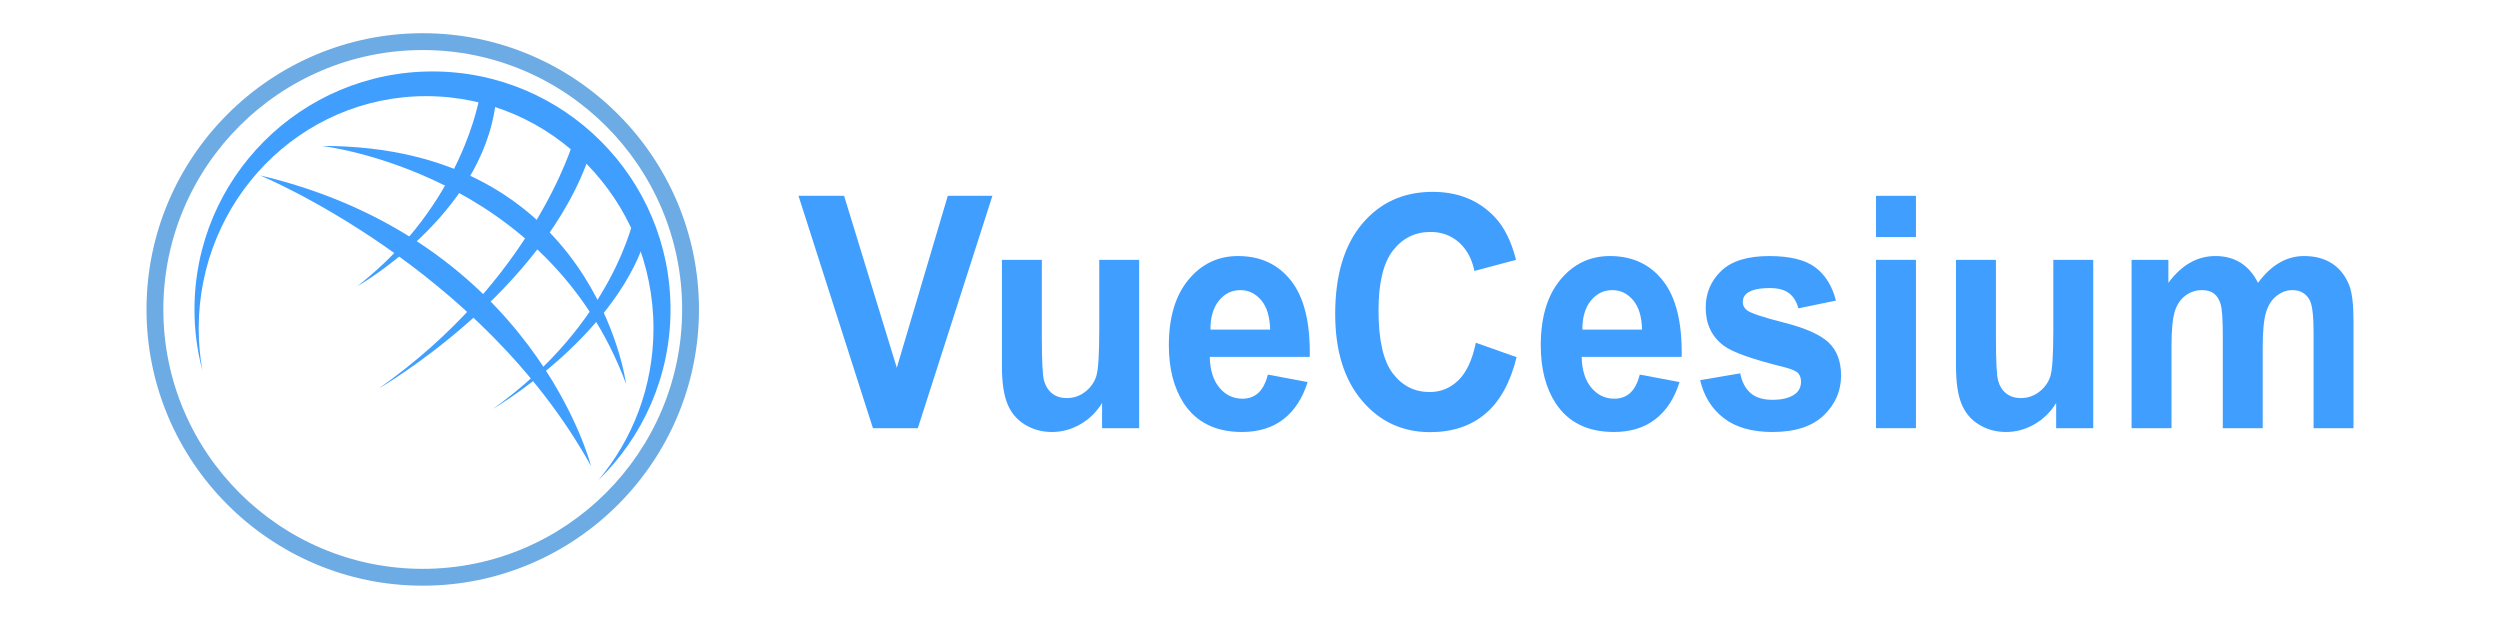
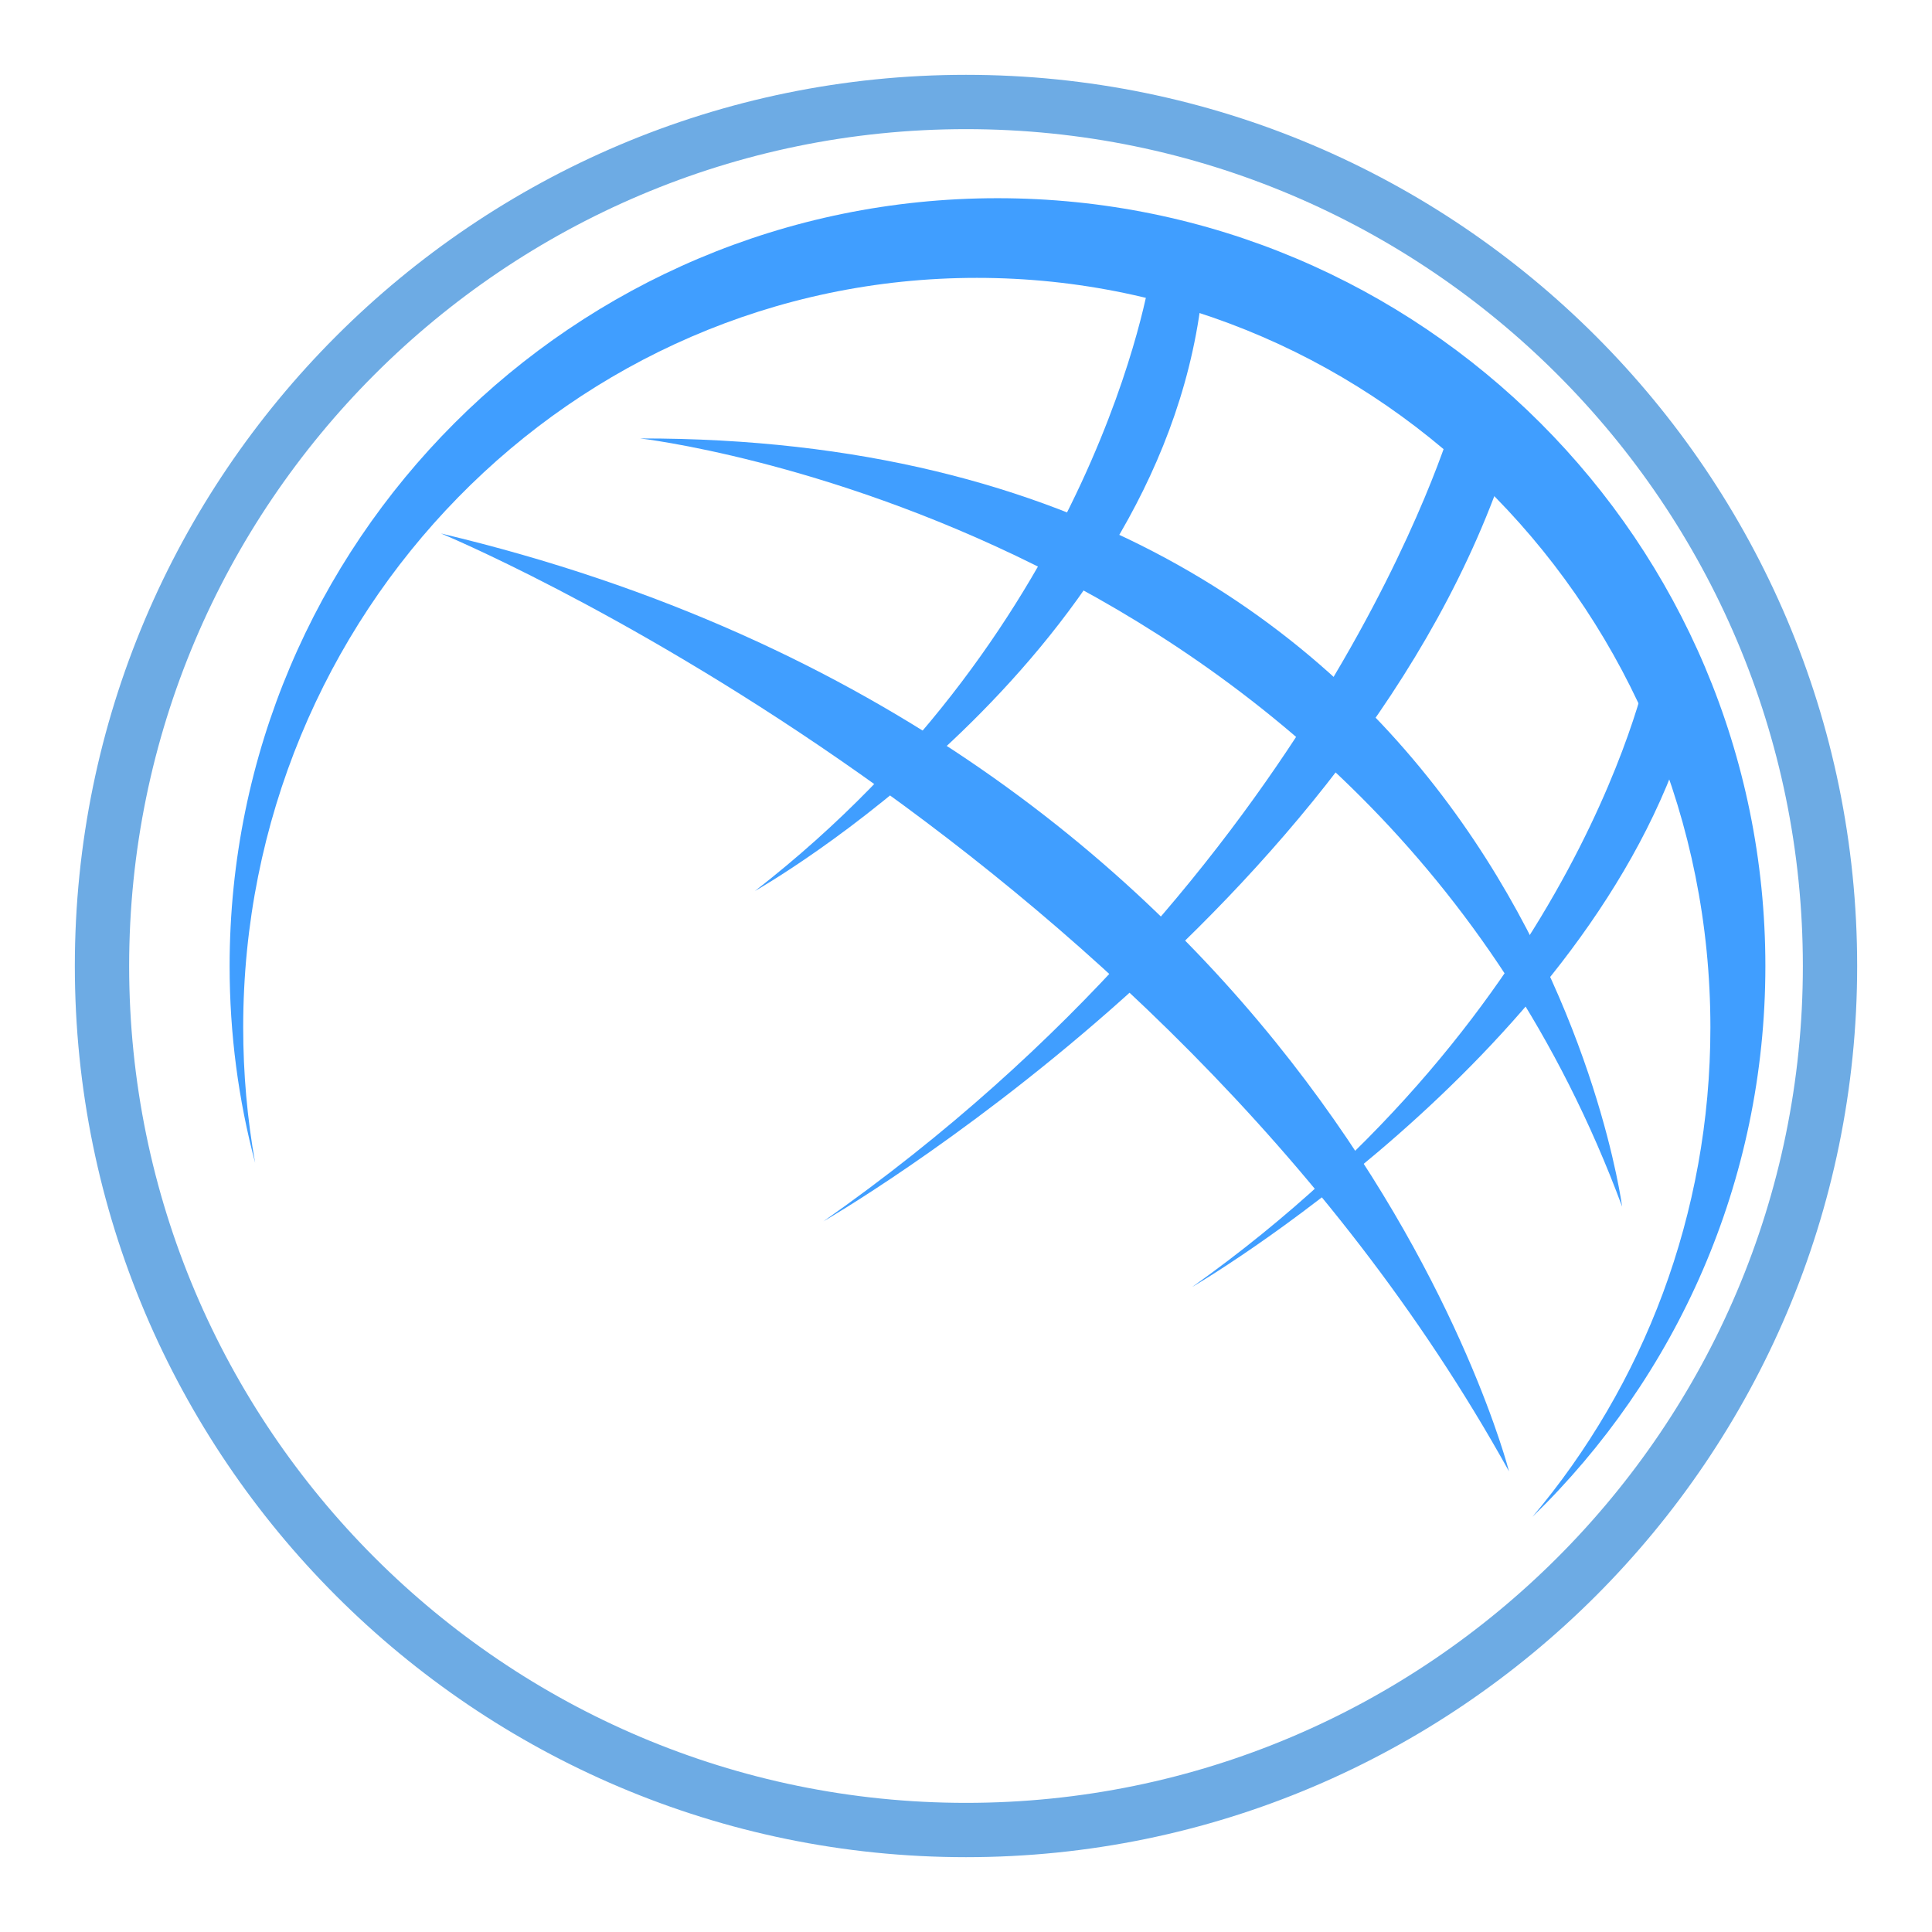
- <svg xmlns="http://www.w3.org/2000/svg" width="900" height="222.8">
+ <svg xmlns="http://www.w3.org/2000/svg" width="350" height="350">
  <g>
-     <rect x="-1" y="-1" width="902" height="224.8" id="canvas_background" fill="none" />
+     <rect fill="none" id="canvas_background" height="352" width="352" y="-1" x="-1" />
  </g>
  <g>
-     <g id="svg_1">
-       <g id="svg_2">
-         <path fill="#409EFF" d="m314.255,154.146l-26.798,-83.652l16.417,0l18.974,61.912l18.36,-61.912l16.058,0l-26.849,83.652l-16.162,0z" id="svg_3" />
-         <path fill="#409EFF" d="m396.748,154.146l0,-9.072c-1.978,3.233 -4.577,5.782 -7.799,7.646c-3.222,1.863 -6.623,2.796 -10.203,2.796c-3.648,0 -6.922,-0.894 -9.819,-2.682c-2.898,-1.788 -4.995,-4.298 -6.291,-7.532c-1.296,-3.231 -1.943,-7.704 -1.943,-13.409l0,-38.346l14.371,0l0,27.847c0,8.521 0.263,13.743 0.792,15.663c0.528,1.921 1.491,3.442 2.89,4.564c1.397,1.124 3.17,1.684 5.318,1.684c2.455,0 4.654,-0.751 6.598,-2.254c1.943,-1.502 3.273,-3.367 3.989,-5.593c0.717,-2.225 1.074,-7.675 1.074,-16.348l0,-25.564l14.371,0l0,60.6l-13.348,0l0,0z" id="svg_4" />
-         <path fill="#409EFF" d="m456.431,134.858l14.319,2.682c-1.842,5.859 -4.748,10.32 -8.721,13.381c-3.972,3.063 -8.94,4.594 -14.906,4.594c-9.444,0 -16.435,-3.442 -20.969,-10.328c-3.58,-5.516 -5.37,-12.477 -5.37,-20.885c0,-10.042 2.353,-17.906 7.058,-23.596c4.705,-5.686 10.653,-8.53 17.848,-8.53c8.081,0 14.456,2.976 19.127,8.93c4.672,5.954 6.905,15.075 6.701,27.361l-36.005,0c0.103,4.757 1.262,8.454 3.479,11.098c2.215,2.646 4.978,3.967 8.285,3.967c2.249,0 4.142,-0.685 5.676,-2.055c1.532,-1.369 2.693,-3.574 3.478,-6.619zm0.818,-16.205c-0.103,-4.641 -1.177,-8.168 -3.222,-10.585c-2.047,-2.416 -4.536,-3.623 -7.468,-3.623c-3.137,0 -5.728,1.275 -7.773,3.823c-2.045,2.55 -3.053,6.012 -3.018,10.386l21.481,0l0,-0.001z" id="svg_5" />
-         <path fill="#409EFF" d="m531.302,123.39l14.677,5.191c-2.249,9.13 -5.991,15.912 -11.226,20.344c-5.233,4.432 -11.873,6.646 -19.919,6.646c-9.957,0 -18.14,-3.794 -24.549,-11.383c-6.41,-7.59 -9.614,-17.965 -9.614,-31.127c0,-13.923 3.223,-24.736 9.665,-32.439c6.444,-7.703 14.916,-11.556 25.418,-11.556c9.173,0 16.622,3.024 22.35,9.073c3.409,3.576 5.966,8.712 7.672,15.406l-14.985,3.995c-0.888,-4.336 -2.736,-7.76 -5.549,-10.271c-2.813,-2.51 -6.231,-3.766 -10.255,-3.766c-5.557,0 -10.065,2.226 -13.526,6.676c-3.461,4.452 -5.191,11.661 -5.191,21.626c0,10.576 1.705,18.109 5.114,22.598c3.409,4.487 7.842,6.731 13.298,6.731c4.022,0 7.482,-1.427 10.382,-4.279c2.896,-2.852 4.977,-7.34 6.238,-13.465l-0,0z" id="svg_6" />
-         <path fill="#409EFF" d="m590.32,134.858l14.319,2.682c-1.841,5.859 -4.748,10.32 -8.721,13.381c-3.973,3.063 -8.94,4.594 -14.907,4.594c-9.443,0 -16.434,-3.442 -20.968,-10.328c-3.581,-5.516 -5.37,-12.477 -5.37,-20.885c0,-10.042 2.353,-17.906 7.058,-23.596c4.705,-5.686 10.653,-8.53 17.848,-8.53c8.082,0 14.456,2.976 19.128,8.93c4.67,5.954 6.904,15.075 6.7,27.361l-36.006,0c0.104,4.757 1.263,8.454 3.479,11.098c2.216,2.646 4.978,3.967 8.286,3.967c2.25,0 4.142,-0.685 5.676,-2.055c1.534,-1.369 2.692,-3.574 3.478,-6.619zm0.819,-16.205c-0.104,-4.641 -1.177,-8.168 -3.223,-10.585c-2.047,-2.416 -4.535,-3.623 -7.466,-3.623c-3.139,0 -5.729,1.275 -7.774,3.823c-2.046,2.55 -3.052,6.012 -3.018,10.386l21.481,0l0,-0.001z" id="svg_7" />
-         <path fill="#409EFF" d="m612.054,136.855l14.422,-2.452c0.615,3.118 1.859,5.485 3.734,7.103c1.874,1.618 4.5,2.425 7.876,2.425c3.716,0 6.513,-0.76 8.388,-2.282c1.261,-1.064 1.892,-2.49 1.892,-4.278c0,-1.218 -0.342,-2.226 -1.023,-3.024c-0.716,-0.762 -2.317,-1.465 -4.808,-2.111c-11.592,-2.853 -18.939,-5.459 -22.042,-7.818c-4.295,-3.271 -6.442,-7.816 -6.442,-13.637c0,-5.251 1.857,-9.663 5.573,-13.239c3.717,-3.575 9.479,-5.364 17.286,-5.364c7.433,0 12.957,1.351 16.571,4.051c3.613,2.702 6.102,6.695 7.466,11.983l-13.552,2.796c-0.581,-2.357 -1.681,-4.165 -3.299,-5.421c-1.62,-1.254 -3.931,-1.882 -6.931,-1.882c-3.785,0 -6.495,0.589 -8.131,1.769c-1.093,0.838 -1.638,1.922 -1.638,3.254c0,1.142 0.478,2.111 1.433,2.91c1.295,1.066 5.771,2.568 13.425,4.508c7.654,1.939 12.997,4.318 16.033,7.133c3.001,2.854 4.499,6.827 4.499,11.926c0,5.555 -2.078,10.328 -6.237,14.321c-4.161,3.995 -10.315,5.992 -18.463,5.992c-7.399,0 -13.255,-1.674 -17.567,-5.021c-4.314,-3.35 -7.135,-7.896 -8.465,-13.642z" id="svg_8" />
-         <path fill="#409EFF" d="m675.368,85.328l0,-14.835l14.372,0l0,14.835l-14.372,0zm0,68.818l0,-60.6l14.372,0l0,60.6l-14.372,0z" id="svg_9" />
-         <path fill="#409EFF" d="m740.216,154.146l0,-9.072c-1.977,3.233 -4.576,5.782 -7.798,7.646s-6.624,2.796 -10.203,2.796c-3.649,0 -6.923,-0.894 -9.819,-2.682c-2.898,-1.788 -4.995,-4.298 -6.29,-7.532c-1.297,-3.231 -1.943,-7.704 -1.943,-13.409l0,-38.346l14.37,0l0,27.847c0,8.521 0.264,13.743 0.793,15.663c0.528,1.921 1.491,3.442 2.89,4.564c1.397,1.124 3.171,1.684 5.318,1.684c2.455,0 4.654,-0.751 6.597,-2.254c1.944,-1.502 3.273,-3.367 3.99,-5.593c0.716,-2.225 1.073,-7.675 1.073,-16.348l0,-25.564l14.371,0l0,60.6l-13.349,0z" id="svg_10" />
-         <path fill="#409EFF" d="m767.373,93.545l13.246,0l0,8.274c4.737,-6.428 10.381,-9.643 16.928,-9.643c3.477,0 6.494,0.798 9.052,2.397c2.557,1.598 4.654,4.013 6.29,7.246c2.387,-3.233 4.961,-5.648 7.723,-7.246c2.762,-1.599 5.71,-2.397 8.849,-2.397c3.988,0 7.363,0.903 10.125,2.71c2.763,1.808 4.824,4.46 6.188,7.961c0.988,2.587 1.483,6.771 1.483,12.554l0,38.744l-14.371,0l0,-34.637c0,-6.01 -0.494,-9.89 -1.484,-11.639c-1.328,-2.285 -3.375,-3.425 -6.136,-3.425c-2.013,0 -3.904,0.685 -5.677,2.055c-1.773,1.37 -3.053,3.376 -3.836,6.02c-0.785,2.645 -1.177,6.819 -1.177,12.525l0,29.102l-14.371,0l0,-33.211c0,-5.895 -0.254,-9.699 -0.767,-11.411c-0.512,-1.711 -1.304,-2.986 -2.379,-3.822c-1.073,-0.838 -2.53,-1.256 -4.371,-1.256c-2.218,0 -4.212,0.666 -5.983,1.998c-1.773,1.331 -3.045,3.252 -3.811,5.763c-0.768,2.512 -1.151,6.676 -1.151,12.496l0,29.444l-14.37,0l0,-60.602l0,0z" id="svg_11" />
-       </g>
-       <path fill="#409EFF" d="m72.862,133.357c-0.878,-4.893 -1.333,-9.95 -1.333,-15.104c0,-46.189 36.646,-83.641 81.868,-83.641c45.207,0 81.854,37.451 81.854,83.641c0,20.879 -7.5,39.967 -19.86,54.616c16.042,-15.574 25.995,-37.36 25.995,-61.462c0,-47.328 -38.359,-85.685 -85.687,-85.685c-47.327,0 -85.686,38.357 -85.686,85.685c0.001,7.589 0.986,14.95 2.849,21.95z" id="svg_12" />
-       <path fill="#409EFF" d="m206.467,50.761c0,0 -14.394,49.997 -70.193,89.133c0,0 60.093,-34.594 76.505,-85.594l-6.312,-3.539z" id="svg_13" />
-       <path fill="#409EFF" d="m172.76,34.285c0,0 -5.872,39.012 -44.126,68.744c0,0 44.756,-25.25 49.806,-65.901l-5.68,-2.843z" id="svg_14" />
-       <path fill="#409EFF" d="m228.434,77.525c0,0 -7.323,38.631 -51.005,69.689c0,0 42.926,-24.998 54.792,-60.853l-3.787,-8.836z" id="svg_15" />
-       <path fill="#409EFF" d="m115.821,52.53c0,0 81.178,9.214 109.583,85.721c-0.001,0 -11.237,-85.848 -109.583,-85.721z" id="svg_16" />
-       <path fill="#409EFF" d="m93.601,63.136c0,0 79.284,32.698 119.178,104.656c0,0 -20.705,-81.303 -119.178,-104.656z" id="svg_17" />
-       <g id="svg_18">
-         <path fill="#6DABE4" d="m152.187,210.844c-54.834,0 -99.444,-44.61 -99.444,-99.443c0,-54.833 44.61,-99.445 99.444,-99.445c54.833,0 99.443,44.611 99.443,99.445c-0.001,54.832 -44.61,99.443 -99.443,99.443zm0,-192.828c-51.493,0 -93.384,41.893 -93.384,93.385s41.892,93.384 93.384,93.384c51.491,0 93.383,-41.892 93.383,-93.384s-41.893,-93.385 -93.383,-93.385z" id="svg_19" />
+     <g stroke="null" id="svg_1">
+       <path stroke="null" id="svg_2" d="m46.221,210.648c-1.426,-7.943 -2.164,-16.154 -2.164,-24.521c0,-74.988 59.493,-135.789 132.91,-135.789c73.392,0 132.888,60.801 132.888,135.789c0,33.896 -12.176,64.884 -32.243,88.667c26.044,-25.284 42.202,-60.653 42.202,-99.782c0,-76.835 -62.273,-139.106 -139.108,-139.106c-76.834,0 -139.108,62.271 -139.108,139.106c-0.001,12.321 1.598,24.271 4.623,35.636z" fill="#409EFF" />
+       <path stroke="null" id="svg_3" d="m263.124,76.555c0,0 -23.367,81.168 -113.956,144.704c0,0 97.559,-56.161 124.204,-138.959l-10.248,-5.745z" fill="#409EFF" />
+       <path stroke="null" id="svg_4" d="m208.402,49.807c0,0 -9.533,63.335 -71.637,111.604c0,0 72.659,-40.992 80.858,-106.988l-9.221,-4.616z" fill="#409EFF" />
+       <path stroke="null" id="svg_5" d="m298.786,120.006c0,0 -11.888,62.716 -82.805,113.138c0,0 69.69,-40.583 88.954,-98.792l-6.149,-14.346z" fill="#409EFF" />
+       <path stroke="null" id="svg_6" d="m115.962,79.427c0,0 131.79,14.959 177.903,139.166c0.001,0 -18.24,-139.372 -177.903,-139.166z" fill="#409EFF" />
+       <path stroke="null" id="svg_7" d="m79.89,96.646c0,0 128.714,53.084 193.481,169.906c0.001,0 -33.615,-131.993 -193.481,-169.906z" fill="#409EFF" />
+       <g stroke="null" id="svg_8">
+         <path stroke="null" id="svg_9" d="m175.002,336.444c-89.021,0 -161.444,-72.424 -161.444,-161.442c0,-89.021 72.423,-161.446 161.444,-161.446c89.019,0 161.44,72.425 161.44,161.446c0,89.019 -72.422,161.442 -161.44,161.442zm0,-313.049c-83.597,0 -151.606,68.011 -151.606,151.607c0,83.596 68.01,151.604 151.606,151.604c83.593,0 151.604,-68.009 151.604,-151.604c-0.001,-83.596 -68.012,-151.607 -151.604,-151.607z" fill="#6DABE4" />
      </g>
    </g>
  </g>
</svg>
